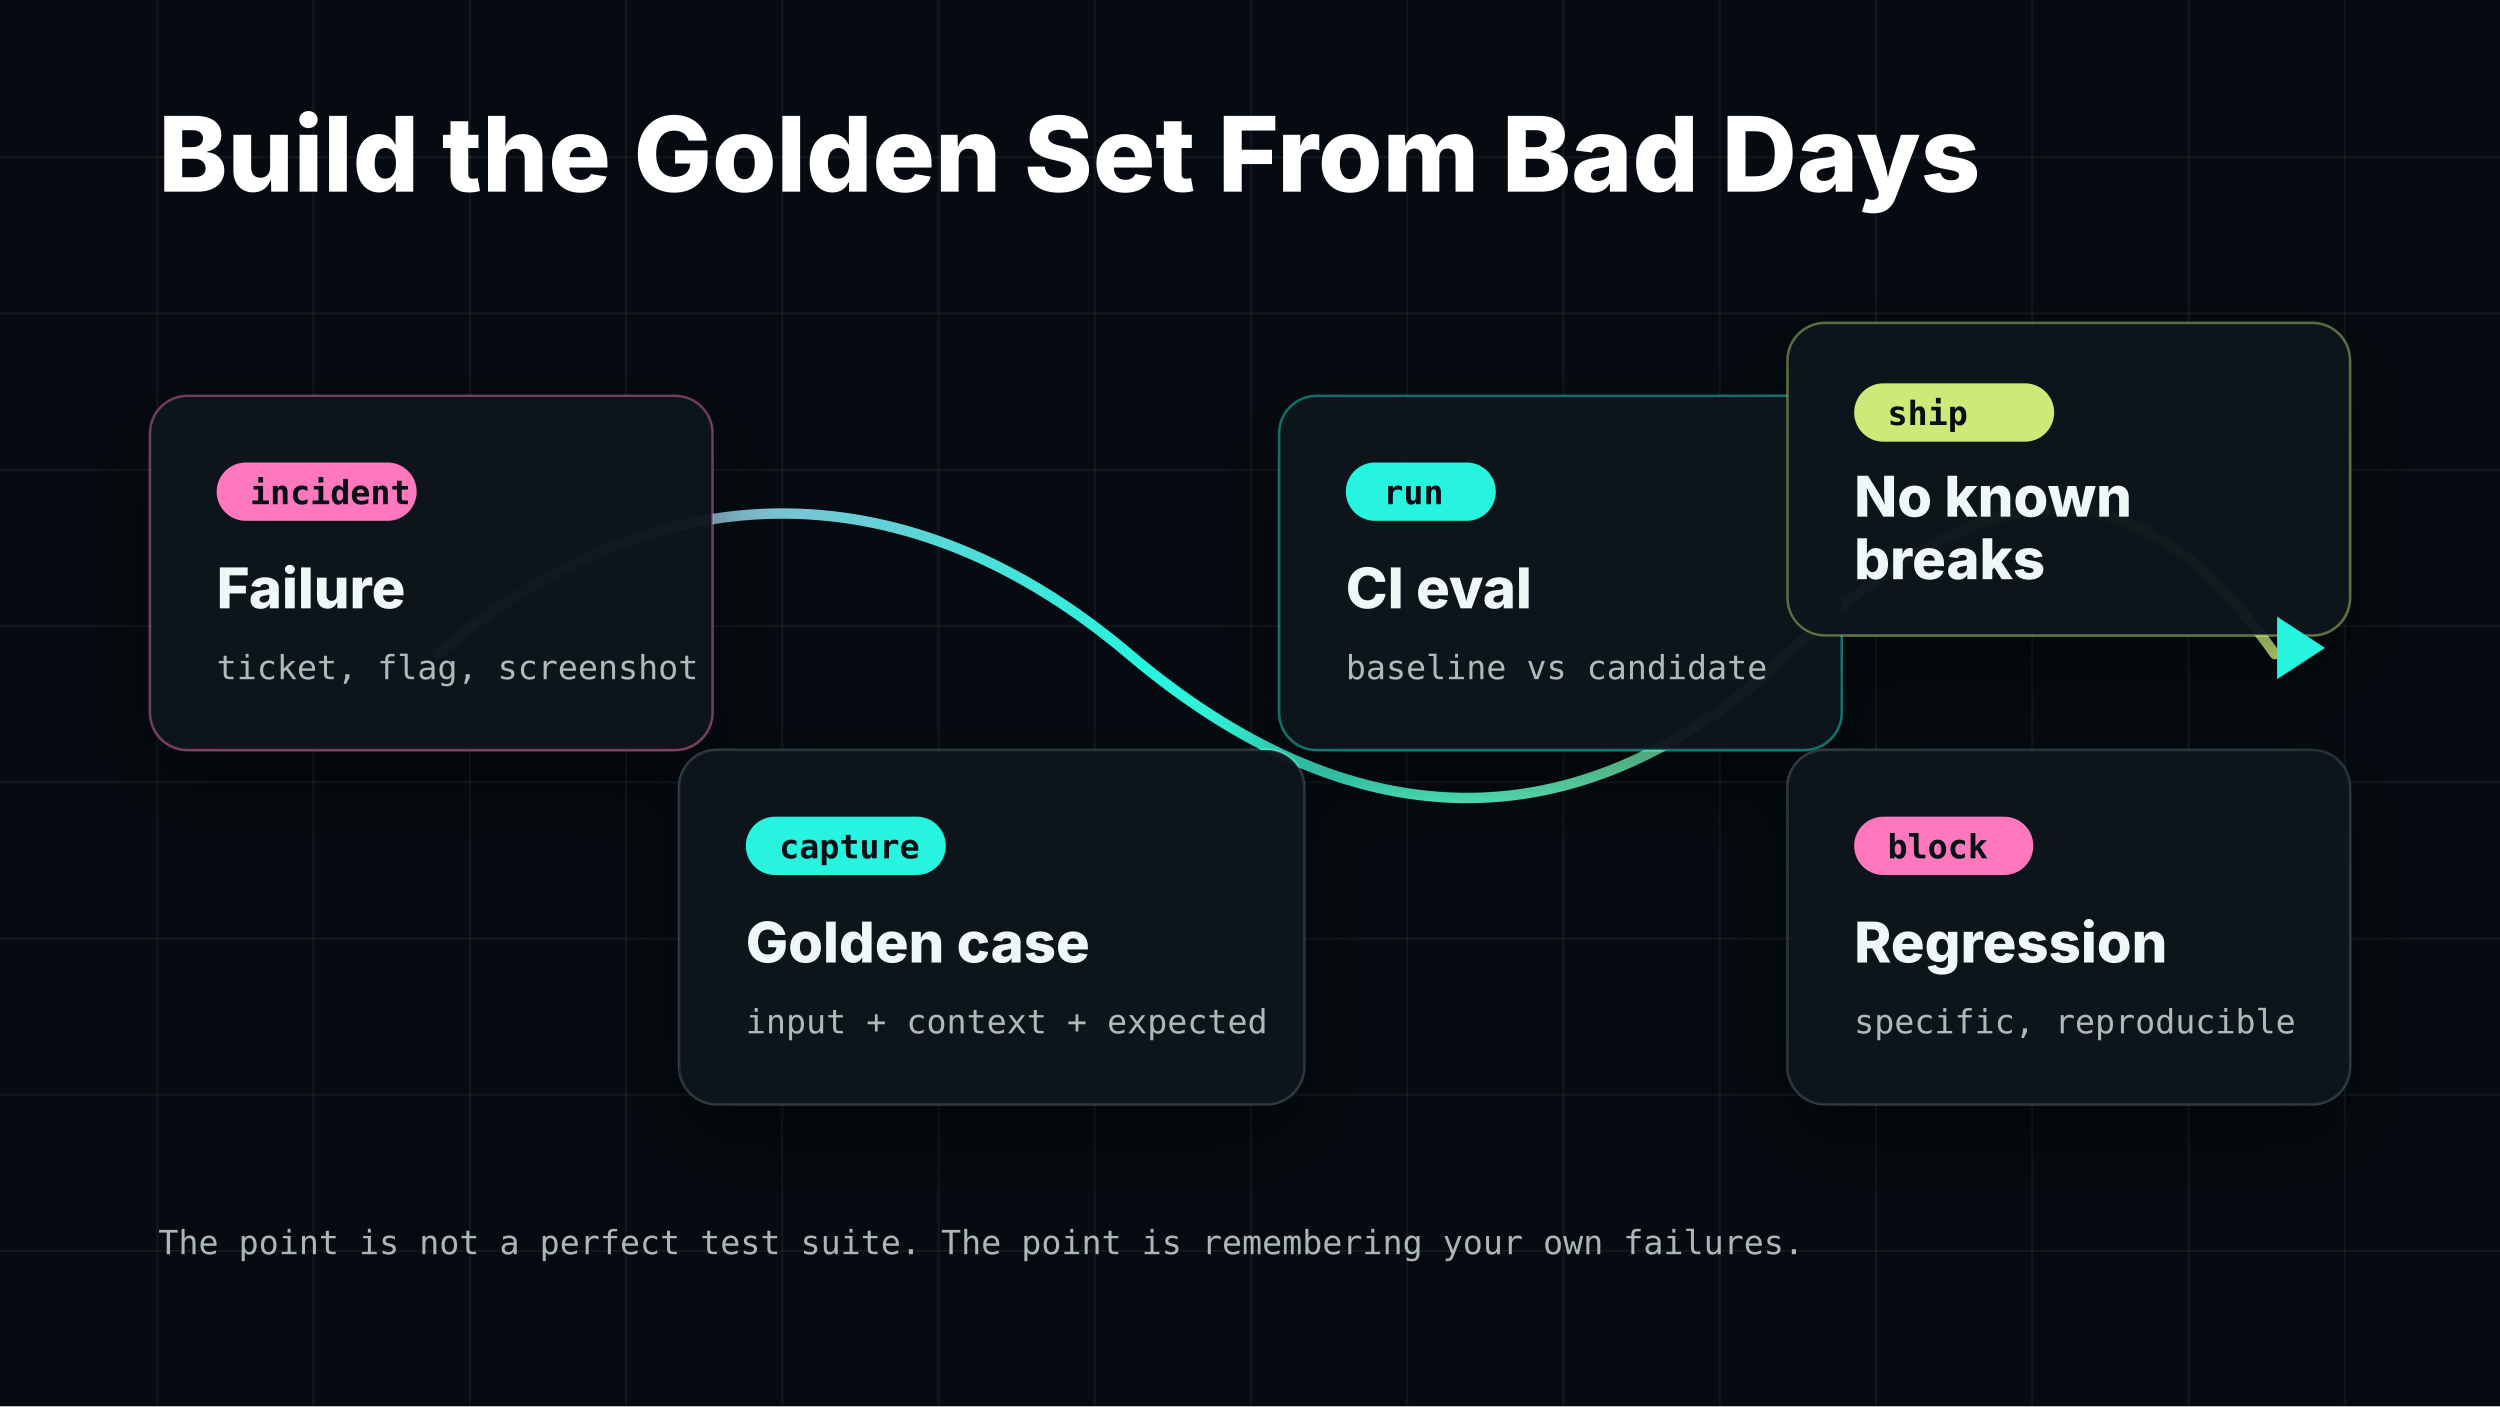
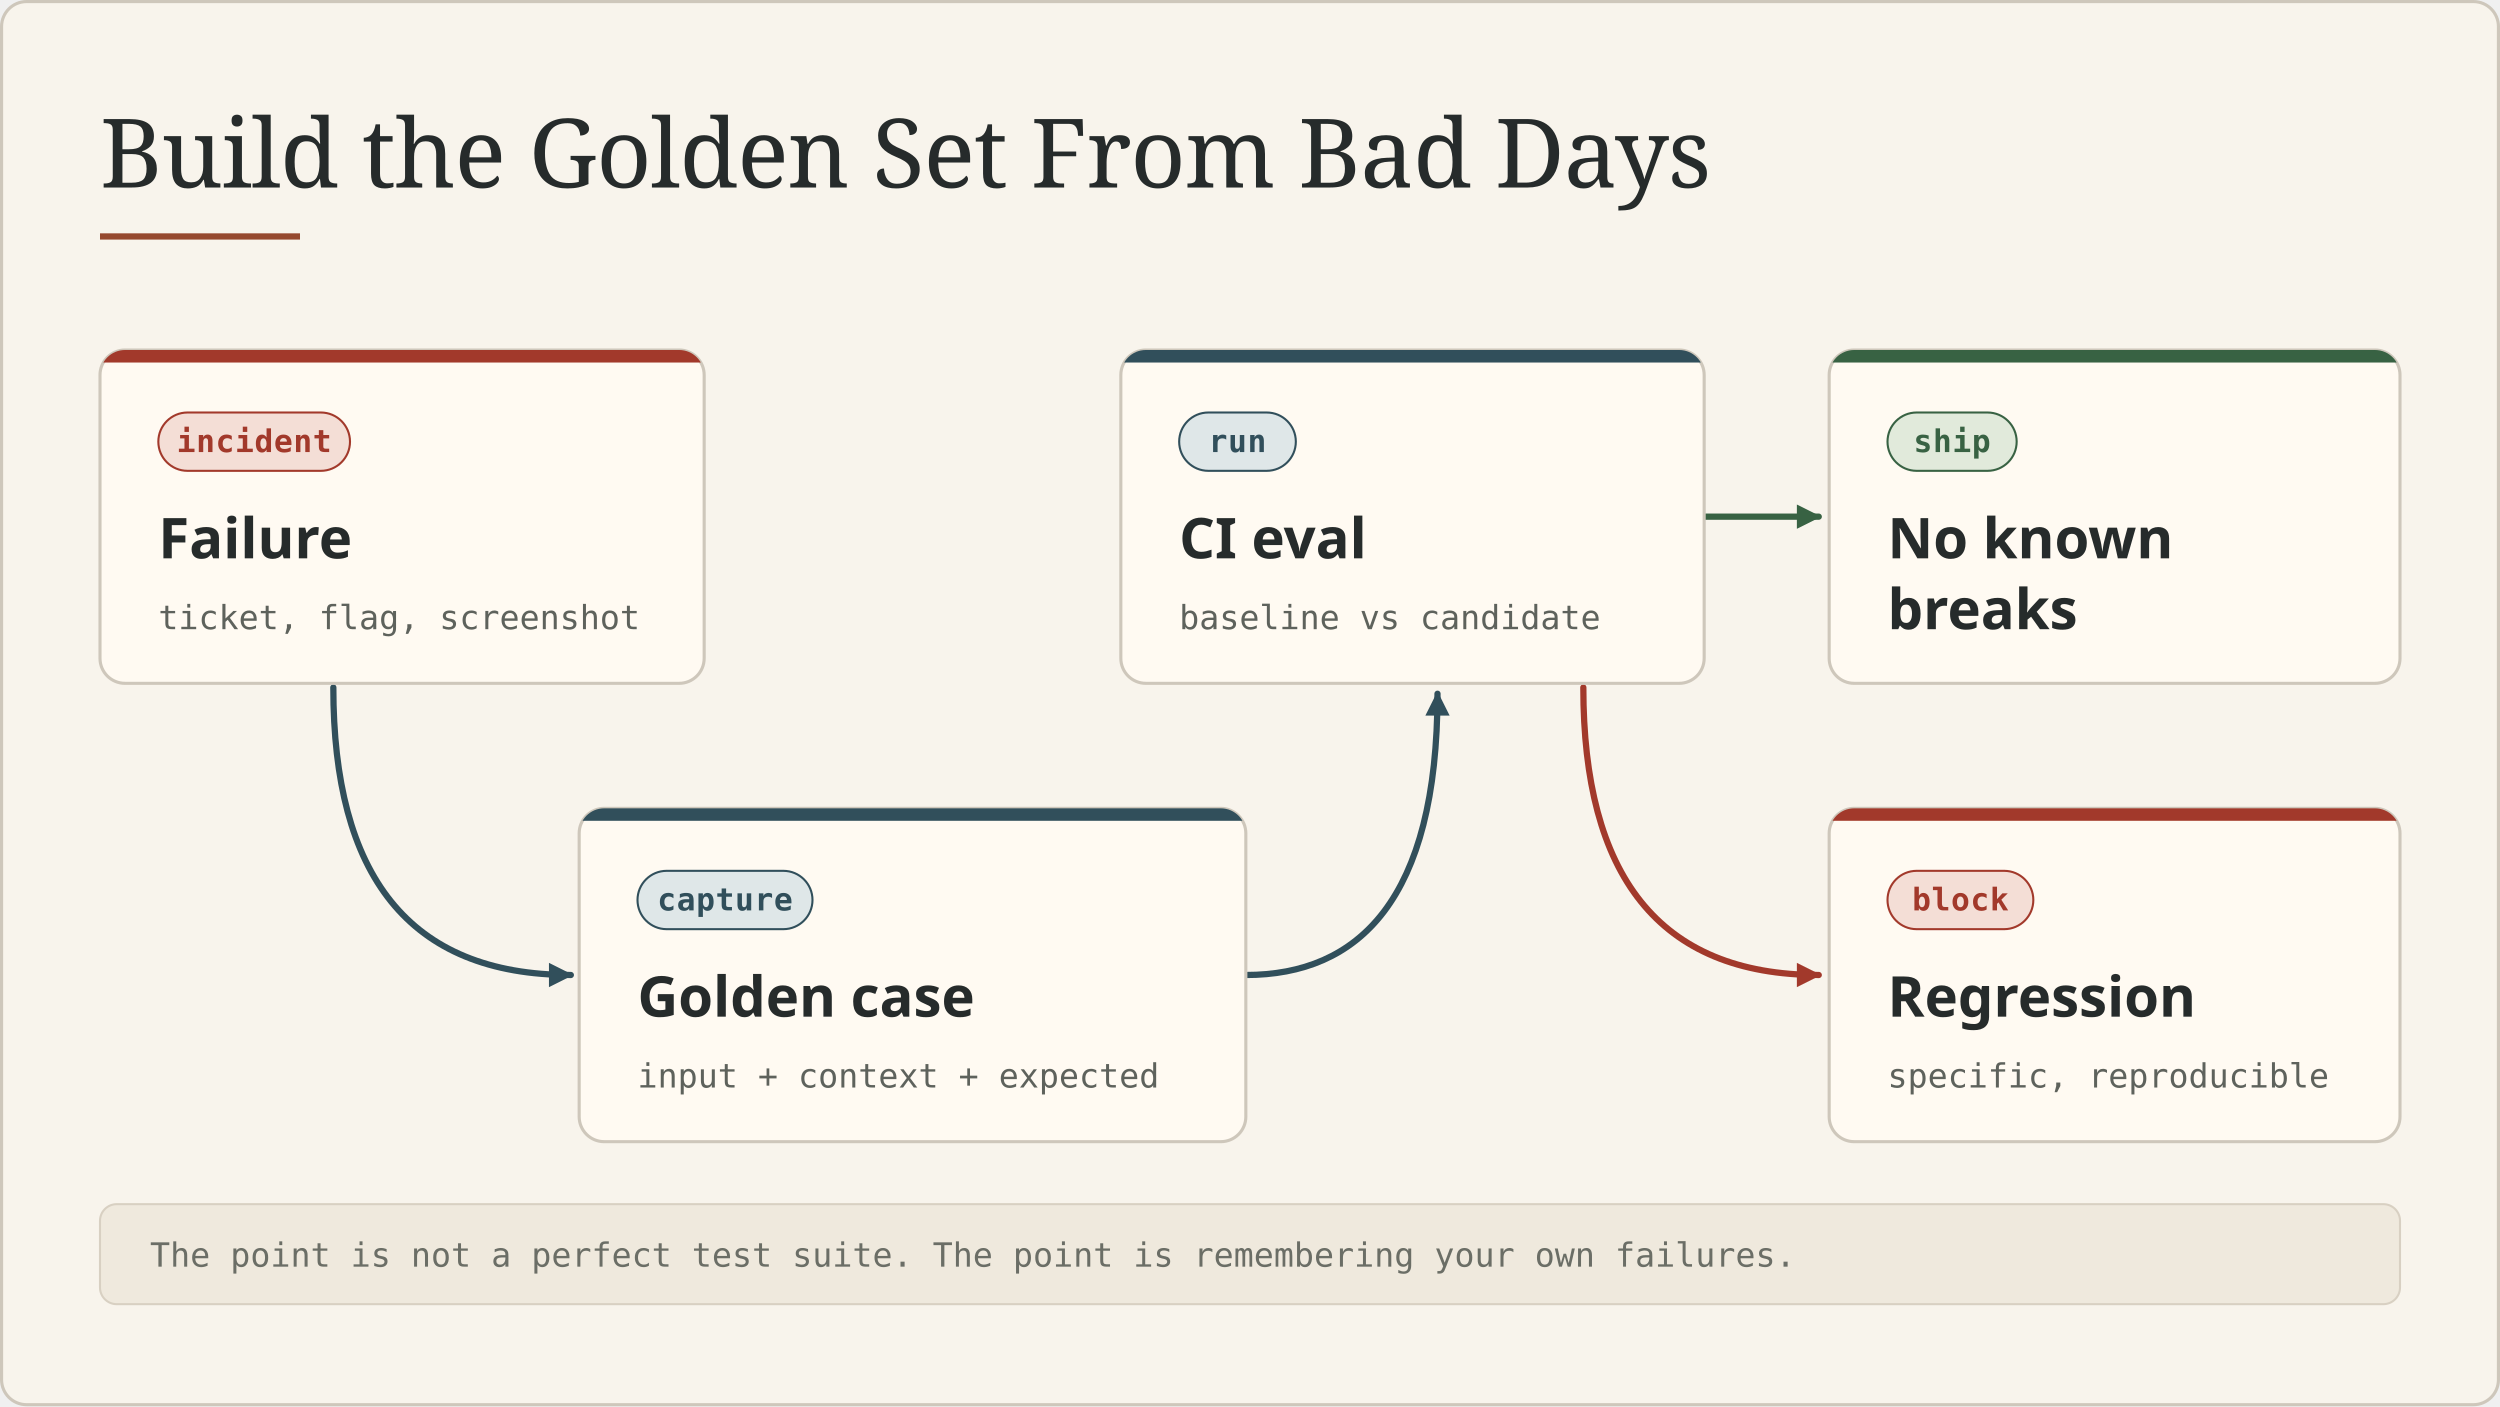
<svg xmlns="http://www.w3.org/2000/svg" viewBox="0 0 1200 675" role="img" aria-labelledby="title desc">
  <defs>
-     <linearGradient id="accent" x1="100" y1="0" x2="1100" y2="0" gradientUnits="userSpaceOnUse">
-       <stop offset="0" stop-color="#ff78bd" />
-       <stop offset="0.45" stop-color="#26f4df" />
-       <stop offset="1" stop-color="#cde978" />
-     </linearGradient>
-     <filter id="shadow" x="-20%" y="-20%" width="140%" height="140%">
-       <feDropShadow dx="0" dy="16" stdDeviation="18" flood-color="#000000" flood-opacity="0.38" />
-     </filter>
+     <marker id="headSlate" viewBox="0 0 12 12" refX="10" refY="6" markerWidth="14" markerHeight="14" markerUnits="userSpaceOnUse" orient="auto">
+       <path d="M1 1L11 6L1 11z" fill="#314f5b" />
+     </marker>
+     <marker id="headSage" viewBox="0 0 12 12" refX="10" refY="6" markerWidth="14" markerHeight="14" markerUnits="userSpaceOnUse" orient="auto">
+       <path d="M1 1L11 6L1 11z" fill="#386243" />
+     </marker>
+     <marker id="headVermilion" viewBox="0 0 12 12" refX="10" refY="6" markerWidth="14" markerHeight="14" markerUnits="userSpaceOnUse" orient="auto">
+       <path d="M1 1L11 6L1 11z" fill="#a2392b" />
+     </marker>
+     <clipPath id="clipFailure">
+       <rect x="48" y="168" width="290" height="160" rx="12" />
+     </clipPath>
+     <clipPath id="clipGolden">
+       <rect x="278" y="388" width="320" height="160" rx="12" />
+     </clipPath>
+     <clipPath id="clipCI">
+       <rect x="538" y="168" width="280" height="160" rx="12" />
+     </clipPath>
+     <clipPath id="clipShip">
+       <rect x="878" y="168" width="274" height="160" rx="12" />
+     </clipPath>
+     <clipPath id="clipReg">
+       <rect x="878" y="388" width="274" height="160" rx="12" />
+     </clipPath>
    <style>
-       .bg { fill: #050b10; }
-       .grid { stroke: rgba(242, 252, 252, 0.055); stroke-width: 1; }
-       .line { stroke: url(#accent); stroke-width: 5; stroke-linecap: round; stroke-linejoin: round; fill: none; }
-       .box { fill: rgba(9, 20, 27, 0.96); stroke: rgba(230, 255, 252, 0.14); stroke-width: 1.2; }
-       .hot { stroke: rgba(255, 120, 189, 0.42); }
-       .cool { stroke: rgba(38, 244, 223, 0.4); }
-       .green { stroke: rgba(205, 233, 120, 0.42); }
-       .title { fill: #ffffff; font-family: ui-sans-serif, system-ui, -apple-system, BlinkMacSystemFont, "Segoe UI", sans-serif; font-size: 50px; font-weight: 800; letter-spacing: 0; }
-       .label { fill: #edf8f7; font-family: ui-sans-serif, system-ui, -apple-system, BlinkMacSystemFont, "Segoe UI", sans-serif; font-size: 27px; font-weight: 760; letter-spacing: 0; }
-       .small { fill: rgba(237, 248, 247, 0.72); font-family: ui-monospace, SFMono-Regular, Menlo, Monaco, Consolas, monospace; font-size: 16px; letter-spacing: 0; }
-       .tag { fill: #061015; font-family: ui-monospace, SFMono-Regular, Menlo, Monaco, Consolas, monospace; font-size: 16px; font-weight: 700; letter-spacing: 0; }
-       .chipPink { fill: #ff78bd; }
-       .chipCyan { fill: #26f4df; }
-       .chipGreen { fill: #cde978; }
-       .arrow { fill: #26f4df; }
+       .sheet { fill: #f8f4ec; stroke: #cec7bb; stroke-width: 1.5; }
+       .footer { fill: #efe9dd; stroke: #d8d0c2; stroke-width: 1; }
+       .rule { fill: #96492f; }
+       .box { fill: #fffaf2; stroke: #cec7bb; stroke-width: 1.5; }
+       .flow { fill: none; stroke-width: 3; stroke-linecap: round; stroke-linejoin: round; }
+       .flowSlate { stroke: #314f5b; }
+       .flowSage { stroke: #386243; }
+       .flowVermilion { stroke: #a2392b; }
+       .title { fill: #262b2b; font-family: Georgia, 'Noto Serif', serif; font-size: 46px; font-weight: 400; letter-spacing: -.01em; }
+       .label { fill: #262b2b; font-family: system-ui, -apple-system, BlinkMacSystemFont, 'Segoe UI', 'Noto Sans', sans-serif; font-size: 27px; font-weight: 700; letter-spacing: 0; }
+       .small { fill: #5e625c; font-family: ui-monospace, SFMono-Regular, Consolas, monospace; font-size: 16px; letter-spacing: 0; }
+       .note { fill: #6b6e66; }
+       .tag { font-family: ui-monospace, SFMono-Regular, Consolas, monospace; font-size: 15px; font-weight: 700; letter-spacing: .02em; }
+       .stripSlate { fill: #314f5b; }
+       .stripSage { fill: #386243; }
+       .stripVermilion { fill: #a2392b; }
+       .chipSlate, .chipSage, .chipVermilion { stroke-width: 1; }
+       .chipSlate { fill: #dfe7e8; stroke: #314f5b; }
+       .chipSage { fill: #e1eadb; stroke: #386243; }
+       .chipVermilion { fill: #f4ded6; stroke: #a2392b; }
+       .tagSlate { fill: #314f5b; }
+       .tagSage { fill: #386243; }
+       .tagVermilion { fill: #a2392b; }
    </style>
  </defs>
-   <rect class="bg" width="1200" height="675" />
+   <rect class="sheet" x="0.75" y="0.75" width="1198.5" height="673.5" rx="12" />
+   <text class="title" x="48" y="90">Build the Golden Set From Bad Days</text>
+   <rect class="rule" x="48" y="112" width="96" height="3" />
+   <path class="flow flowSlate" d="M160 330C160 420 196 468 274 468" marker-end="url(#headSlate)" />
+   <path class="flow flowSlate" d="M598 468C652 468 690 432 690 333" marker-end="url(#headSlate)" />
+   <path class="flow flowSage" d="M818 248H873" marker-end="url(#headSage)" />
+   <path class="flow flowVermilion" d="M760 330C760 420 796 468 873 468" marker-end="url(#headVermilion)" />
  <g>
-     <path class="grid" d="M0 75.5H1200M0 150.5H1200M0 225.5H1200M0 300.5H1200M0 375.5H1200M0 450.5H1200M0 525.5H1200M0 600.5H1200" />
-     <path class="grid" d="M75.5 0V675M150.5 0V675M225.5 0V675M300.5 0V675M375.5 0V675M450.5 0V675M525.5 0V675M600.5 0V675M675.5 0V675M750.5 0V675M825.5 0V675M900.5 0V675M975.5 0V675M1050.5 0V675M1125.5 0V675" />
-   </g>
-   <text class="title" x="76" y="92">Build the Golden Set From Bad Days</text>
-   <path class="line" d="M210 314C318 222 438 226 542 314S756 410 858 314S1028 224 1092 314" />
-   <g filter="url(#shadow)">
-     <rect class="box hot" x="72" y="190" width="270" height="170" rx="18" />
-     <rect class="box" x="326" y="360" width="300" height="170" rx="18" />
-     <rect class="box cool" x="614" y="190" width="270" height="170" rx="18" />
-     <rect class="box" x="858" y="360" width="270" height="170" rx="18" />
-     <rect class="box green" x="858" y="155" width="270" height="150" rx="18" />
+     <rect class="box" x="48" y="168" width="290" height="160" rx="12" />
+     <rect class="stripVermilion" x="48" y="168" width="290" height="6" clip-path="url(#clipFailure)" />
+     <rect class="chipVermilion" x="76" y="198" width="92" height="28" rx="14" />
+     <text class="tag tagVermilion" x="122" y="217" text-anchor="middle">incident</text>
+     <text class="label" x="76" y="268">Failure</text>
+     <text class="small" x="76" y="302">ticket, flag, screenshot</text>
  </g>
  <g>
-     <rect class="chipPink" x="104" y="222" width="96" height="28" rx="14" />
-     <text class="tag" x="120" y="242">incident</text>
-     <text class="label" x="104" y="292">Failure</text>
-     <text class="small" x="104" y="326">ticket, flag, screenshot</text>
+     <rect class="box" x="278" y="388" width="320" height="160" rx="12" />
+     <rect class="stripSlate" x="278" y="388" width="320" height="6" clip-path="url(#clipGolden)" />
+     <rect class="chipSlate" x="306" y="418" width="84" height="28" rx="14" />
+     <text class="tag tagSlate" x="348" y="437" text-anchor="middle">capture</text>
+     <text class="label" x="306" y="488">Golden case</text>
+     <text class="small" x="306" y="522">input + context + expected</text>
  </g>
  <g>
-     <rect class="chipCyan" x="358" y="392" width="96" height="28" rx="14" />
-     <text class="tag" x="374" y="412">capture</text>
-     <text class="label" x="358" y="462">Golden case</text>
-     <text class="small" x="358" y="496">input + context + expected</text>
+     <rect class="box" x="538" y="168" width="280" height="160" rx="12" />
+     <rect class="stripSlate" x="538" y="168" width="280" height="6" clip-path="url(#clipCI)" />
+     <rect class="chipSlate" x="566" y="198" width="56" height="28" rx="14" />
+     <text class="tag tagSlate" x="594" y="217" text-anchor="middle">run</text>
+     <text class="label" x="566" y="268">CI eval</text>
+     <text class="small" x="566" y="302">baseline vs candidate</text>
  </g>
  <g>
-     <rect class="chipCyan" x="646" y="222" width="72" height="28" rx="14" />
-     <text class="tag" x="664" y="242">run</text>
-     <text class="label" x="646" y="292">CI eval</text>
-     <text class="small" x="646" y="326">baseline vs candidate</text>
+     <rect class="box" x="878" y="168" width="274" height="160" rx="12" />
+     <rect class="stripSage" x="878" y="168" width="274" height="6" clip-path="url(#clipShip)" />
+     <rect class="chipSage" x="906" y="198" width="62" height="28" rx="14" />
+     <text class="tag tagSage" x="937" y="217" text-anchor="middle">ship</text>
+     <text class="label" x="906" y="268">No known</text>
+     <text class="label" x="906" y="302">breaks</text>
  </g>
  <g>
-     <rect class="chipPink" x="890" y="392" width="86" height="28" rx="14" />
-     <text class="tag" x="906" y="412">block</text>
-     <text class="label" x="890" y="462">Regression</text>
-     <text class="small" x="890" y="496">specific, reproducible</text>
+     <rect class="box" x="878" y="388" width="274" height="160" rx="12" />
+     <rect class="stripVermilion" x="878" y="388" width="274" height="6" clip-path="url(#clipReg)" />
+     <rect class="chipVermilion" x="906" y="418" width="70" height="28" rx="14" />
+     <text class="tag tagVermilion" x="941" y="437" text-anchor="middle">block</text>
+     <text class="label" x="906" y="488">Regression</text>
+     <text class="small" x="906" y="522">specific, reproducible</text>
  </g>
-   <g>
-     <rect class="chipGreen" x="890" y="184" width="96" height="28" rx="14" />
-     <text class="tag" x="906" y="204">ship</text>
-     <text class="label" x="890" y="248">No known</text>
-     <text class="label" x="890" y="278">breaks</text>
-   </g>
-   <path class="arrow" d="M1116 311l-23-15v30z" />
-   <text class="small" x="76" y="602">The point is not a perfect test suite. The point is remembering your own failures.</text>
+   <rect class="footer" x="48" y="578" width="1104" height="48" rx="8" />
+   <text class="small note" x="72" y="608">The point is not a perfect test suite. The point is remembering your own failures.</text>
</svg>
